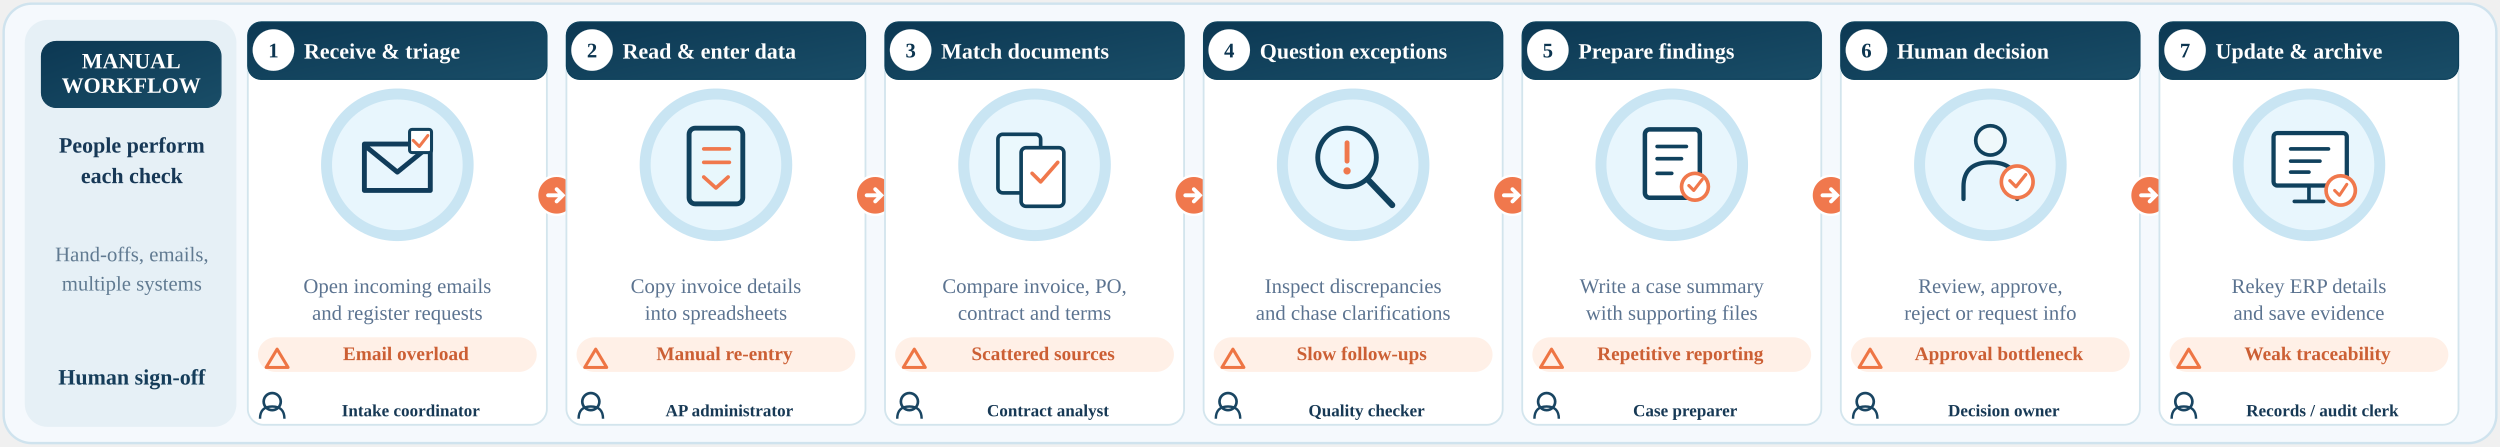
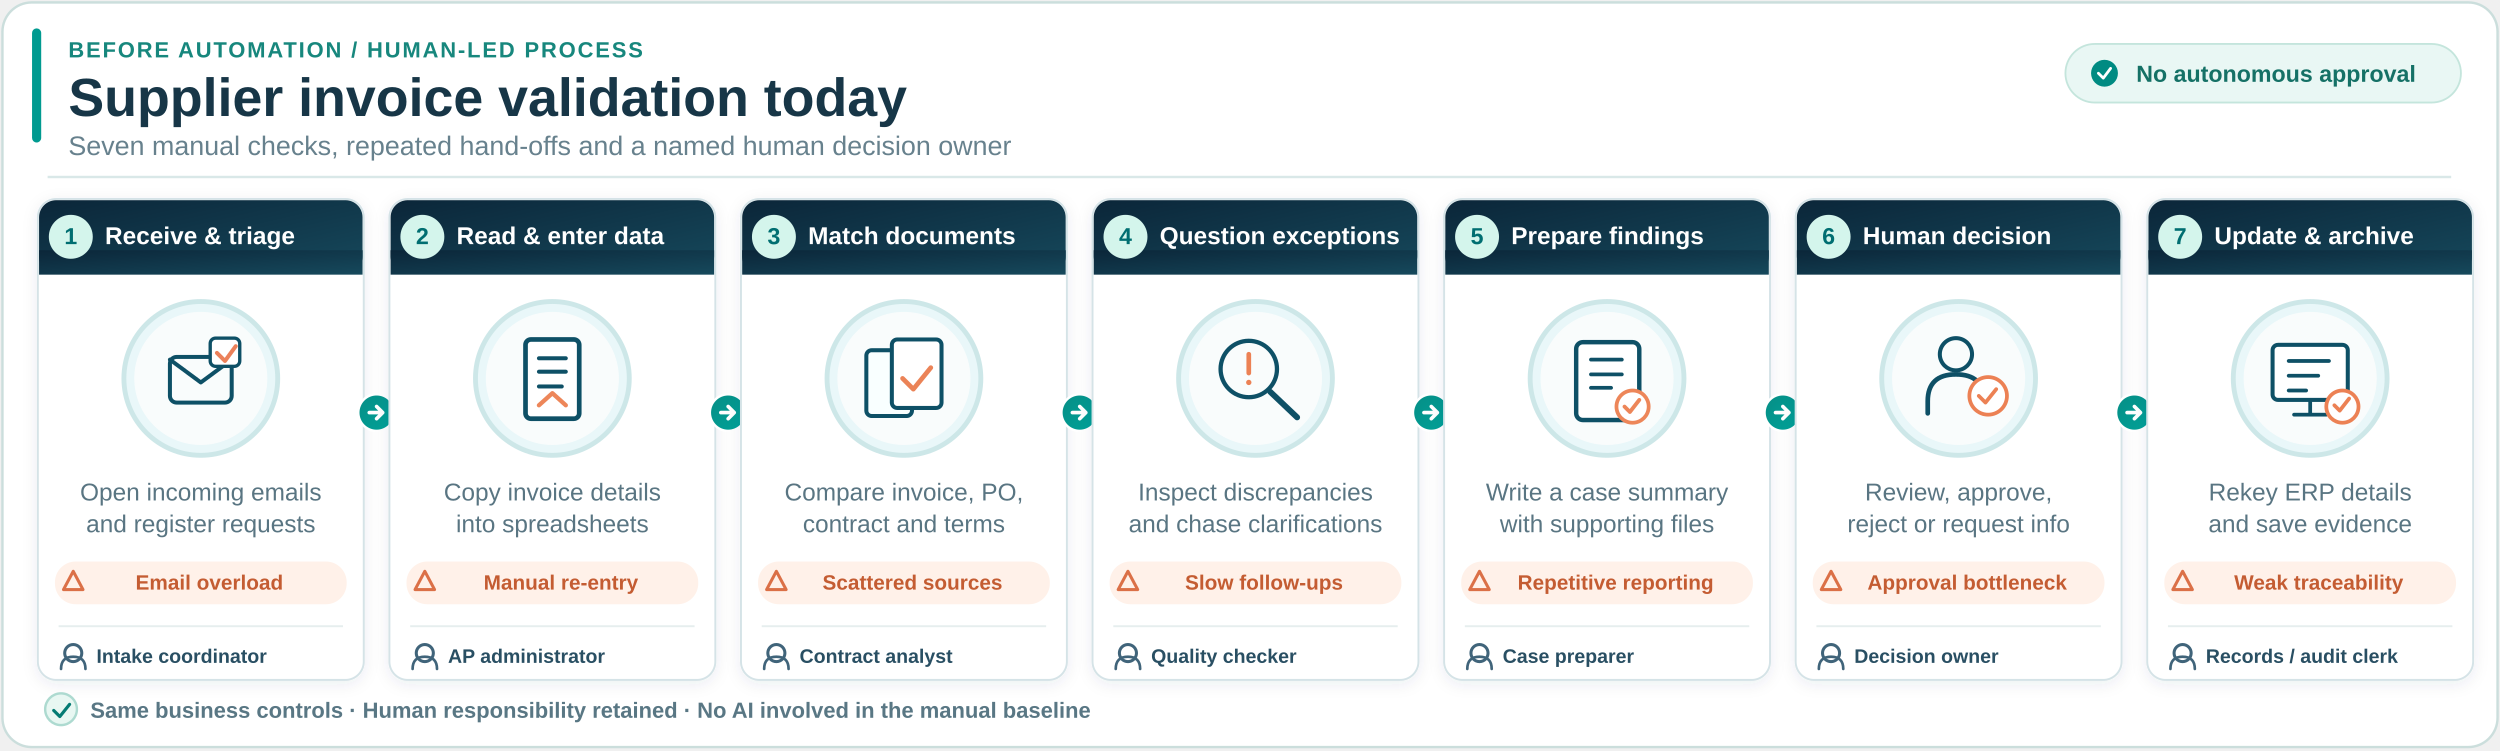
- <svg xmlns="http://www.w3.org/2000/svg" width="2048" height="366" viewBox="0 0 2048 366" role="img" aria-labelledby="title desc">
+ <svg xmlns="http://www.w3.org/2000/svg" font-family="Barlow, Segoe UI, Arial, sans-serif" width="2048" height="615" viewBox="0 0 2048 615" role="img" aria-labelledby="title desc">
  <defs>
    <linearGradient id="navy" x1="0" y1="0" x2="1" y2="1">
-       <stop stop-color="#0c3853" />
-       <stop offset="1" stop-color="#194d67" />
+       <stop stop-color="#0b2639" />
+       <stop offset="1" stop-color="#16495c" />
    </linearGradient>
+     <linearGradient id="teal" x1="0" y1="0" x2="1" y2="1">
+       <stop stop-color="#068d85" />
+       <stop offset="1" stop-color="#00a49a" />
+     </linearGradient>
+     <linearGradient id="header" x1="0" y1="0" x2="1" y2="1">
+       <stop stop-color="#fff" />
+       <stop offset="1" stop-color="#f1f9f9" />
+     </linearGradient>
+     <filter id="shadow" x="-30%" y="-30%" width="160%" height="160%">
+       <feDropShadow dx="0" dy="3" stdDeviation="6" flood-color="#174e5c" flood-opacity=".08" />
+     </filter>
  </defs>
-   <rect x="3" y="3" width="2042" height="360" rx="23" fill="#f5f9fd" stroke="#cfe3ee" stroke-width="2" />
-   <rect x="21" y="17" width="172" height="332" rx="18" fill="#e6f0f6" stroke="#e6f0f6" stroke-width="1.4" />
-   <rect x="34" y="34" width="147" height="54" rx="12" fill="url(#navy)" stroke="url(#navy)" stroke-width="1" />
-   <text x="107.5" y="56" text-anchor="middle" font-size="18" font-weight="850" fill="#fff">MANUAL</text>
-   <text x="107.5" y="76" text-anchor="middle" font-size="18" font-weight="850" fill="#fff">WORKFLOW</text>
-   <text x="108" y="125" text-anchor="middle" font-size="18" font-weight="750" fill="#173856">People perform</text>
-   <text x="108" y="150" text-anchor="middle" font-size="18" font-weight="750" fill="#173856">each check</text>
-   <text x="108" y="214" text-anchor="middle" font-size="17" font-weight="500" fill="#607a91">Hand-offs, emails,</text>
-   <text x="108" y="238" text-anchor="middle" font-size="17" font-weight="500" fill="#607a91">multiple systems</text>
-   <text x="108" y="315" text-anchor="middle" font-size="18" font-weight="750" fill="#153d5a">Human sign-off</text>
-   <rect x="203" y="18" width="245" height="330" rx="13" fill="#fff" stroke="#d3e5ed" stroke-width="1.5" />
-   <rect x="203" y="18" width="245" height="47" rx="11" fill="url(#navy)" stroke="#0b3f5a" stroke-width="1" />
-   <circle cx="224" cy="41" r="17" fill="#fff" stroke="#fff" stroke-width="0.1" />
-   <text x="224" y="47" text-anchor="middle" font-size="17" font-weight="850" fill="#0c3550">1</text>
-   <text x="249" y="48" text-anchor="start" font-size="18" font-weight="750" fill="#fff">Receive &amp; triage</text>
-   <circle cx="325.5" cy="135" r="58" fill="#e8f6fd" stroke="#c9e5f3" stroke-width="9" />
-   <path d="M298.5 118h54v38h-54z M298.5 119l27 22 27 -22" fill="none" stroke="#103c5a" stroke-width="4" stroke-linecap="round" stroke-linejoin="round" />
-   <rect x="335.5" y="106" width="18" height="19" rx="2" fill="#fff" stroke="#12415d" stroke-width="2.5" />
-   <path d="M338.5 115l5 5 7 -9" fill="none" stroke="#f0784c" stroke-width="2.5" stroke-linecap="round" stroke-linejoin="round" />
-   <text x="325.5" y="240" text-anchor="middle" font-size="17" font-weight="500" fill="#5b7390">Open incoming emails</text>
-   <text x="325.5" y="262" text-anchor="middle" font-size="17" font-weight="500" fill="#5b7390">and register requests</text>
-   <rect x="212" y="277" width="227" height="27" rx="14" fill="#fff0e7" stroke="#fff0e7" stroke-width="1.4" />
-   <path d="M227 286l9 15h-18z" fill="none" stroke="#ee7544" stroke-width="2.5" stroke-linejoin="round" />
-   <text x="332.5" y="295" text-anchor="middle" font-size="15.8" font-weight="760" fill="#cc5f34">Email overload</text>
-   <circle cx="223" cy="329" r="7" fill="none" stroke="#194562" stroke-width="2.2" />
-   <path d="M213 343q0 -10 10 -10t10 10" fill="none" stroke="#194562" stroke-width="2" />
-   <text x="336.5" y="341" text-anchor="middle" font-size="14" font-weight="800" fill="#173955">Intake coordinator</text>
-   <circle cx="456" cy="160" r="16" fill="#f0784d" stroke="#fff" stroke-width="2" />
-   <path d="M449 160h12m-5 -5l5 5 -5 5" stroke="#fff" stroke-width="3.2" fill="none" stroke-linecap="round" />
-   <rect x="464" y="18" width="245" height="330" rx="13" fill="#fff" stroke="#d3e5ed" stroke-width="1.5" />
-   <rect x="464" y="18" width="245" height="47" rx="11" fill="url(#navy)" stroke="#0b3f5a" stroke-width="1" />
-   <circle cx="485" cy="41" r="17" fill="#fff" stroke="#fff" stroke-width="0.1" />
-   <text x="485" y="47" text-anchor="middle" font-size="17" font-weight="850" fill="#0c3550">2</text>
-   <text x="510" y="48" text-anchor="start" font-size="18" font-weight="750" fill="#fff">Read &amp; enter data</text>
-   <circle cx="586.5" cy="135" r="58" fill="#e8f6fd" stroke="#c9e5f3" stroke-width="9" />
-   <rect x="564.5" y="105" width="44" height="62" rx="5" fill="#e8f7fc" stroke="#10415d" stroke-width="4" />
-   <path d="M576.5 122h21 M576.5 133h21 M576.5 145l10 9 10 -9" fill="none" stroke="#f0784c" stroke-width="3" stroke-linecap="round" stroke-linejoin="round" />
-   <text x="586.5" y="240" text-anchor="middle" font-size="17" font-weight="500" fill="#5b7390">Copy invoice details</text>
-   <text x="586.5" y="262" text-anchor="middle" font-size="17" font-weight="500" fill="#5b7390">into spreadsheets</text>
-   <rect x="473" y="277" width="227" height="27" rx="14" fill="#fff0e7" stroke="#fff0e7" stroke-width="1.4" />
-   <path d="M488 286l9 15h-18z" fill="none" stroke="#ee7544" stroke-width="2.5" stroke-linejoin="round" />
-   <text x="593.5" y="295" text-anchor="middle" font-size="15.8" font-weight="760" fill="#cc5f34">Manual re-entry</text>
-   <circle cx="484" cy="329" r="7" fill="none" stroke="#194562" stroke-width="2.2" />
-   <path d="M474 343q0 -10 10 -10t10 10" fill="none" stroke="#194562" stroke-width="2" />
-   <text x="597.5" y="341" text-anchor="middle" font-size="14" font-weight="800" fill="#173955">AP administrator</text>
-   <circle cx="717" cy="160" r="16" fill="#f0784d" stroke="#fff" stroke-width="2" />
-   <path d="M710 160h12m-5 -5l5 5 -5 5" stroke="#fff" stroke-width="3.2" fill="none" stroke-linecap="round" />
-   <rect x="725" y="18" width="245" height="330" rx="13" fill="#fff" stroke="#d3e5ed" stroke-width="1.5" />
-   <rect x="725" y="18" width="245" height="47" rx="11" fill="url(#navy)" stroke="#0b3f5a" stroke-width="1" />
-   <circle cx="746" cy="41" r="17" fill="#fff" stroke="#fff" stroke-width="0.1" />
-   <text x="746" y="47" text-anchor="middle" font-size="17" font-weight="850" fill="#0c3550">3</text>
-   <text x="771" y="48" text-anchor="start" font-size="18" font-weight="750" fill="#fff">Match documents</text>
-   <circle cx="847.5" cy="135" r="58" fill="#e8f6fd" stroke="#c9e5f3" stroke-width="9" />
-   <rect x="817.5" y="110" width="35" height="48" rx="4" fill="#ebf9fd" stroke="#10415d" stroke-width="3" />
-   <rect x="836.5" y="121" width="35" height="48" rx="4" fill="#fff" stroke="#10415d" stroke-width="3" />
-   <path d="M845.5 142l7 7 14 -16" fill="none" stroke="#f0784c" stroke-width="3" stroke-linecap="round" stroke-linejoin="round" />
-   <text x="847.5" y="240" text-anchor="middle" font-size="17" font-weight="500" fill="#5b7390">Compare invoice, PO,</text>
-   <text x="847.5" y="262" text-anchor="middle" font-size="17" font-weight="500" fill="#5b7390">contract and terms</text>
-   <rect x="734" y="277" width="227" height="27" rx="14" fill="#fff0e7" stroke="#fff0e7" stroke-width="1.4" />
-   <path d="M749 286l9 15h-18z" fill="none" stroke="#ee7544" stroke-width="2.5" stroke-linejoin="round" />
-   <text x="854.5" y="295" text-anchor="middle" font-size="15.8" font-weight="760" fill="#cc5f34">Scattered sources</text>
-   <circle cx="745" cy="329" r="7" fill="none" stroke="#194562" stroke-width="2.2" />
-   <path d="M735 343q0 -10 10 -10t10 10" fill="none" stroke="#194562" stroke-width="2" />
-   <text x="858.5" y="341" text-anchor="middle" font-size="14" font-weight="800" fill="#173955">Contract analyst</text>
-   <circle cx="978" cy="160" r="16" fill="#f0784d" stroke="#fff" stroke-width="2" />
-   <path d="M971 160h12m-5 -5l5 5 -5 5" stroke="#fff" stroke-width="3.2" fill="none" stroke-linecap="round" />
-   <rect x="986" y="18" width="245" height="330" rx="13" fill="#fff" stroke="#d3e5ed" stroke-width="1.5" />
-   <rect x="986" y="18" width="245" height="47" rx="11" fill="url(#navy)" stroke="#0b3f5a" stroke-width="1" />
-   <circle cx="1007" cy="41" r="17" fill="#fff" stroke="#fff" stroke-width="0.1" />
-   <text x="1007" y="47" text-anchor="middle" font-size="17" font-weight="850" fill="#0c3550">4</text>
-   <text x="1032" y="48" text-anchor="start" font-size="18" font-weight="750" fill="#fff">Question exceptions</text>
-   <circle cx="1108.5" cy="135" r="58" fill="#e8f6fd" stroke="#c9e5f3" stroke-width="9" />
-   <circle cx="1103.5" cy="129" r="24" fill="#eaf8ff" stroke="#10415d" stroke-width="4" />
-   <path d="M1120.5 147l20 21" fill="none" stroke="#10415d" stroke-width="5" stroke-linecap="round" stroke-linejoin="round" />
-   <path d="M1103.5 117v15" fill="none" stroke="#ef784d" stroke-width="4" stroke-linecap="round" stroke-linejoin="round" />
-   <circle cx="1103.5" cy="140" r="2" fill="#ef784d" stroke="#ef784d" stroke-width="2" />
-   <text x="1108.5" y="240" text-anchor="middle" font-size="17" font-weight="500" fill="#5b7390">Inspect discrepancies</text>
-   <text x="1108.5" y="262" text-anchor="middle" font-size="17" font-weight="500" fill="#5b7390">and chase clarifications</text>
-   <rect x="995" y="277" width="227" height="27" rx="14" fill="#fff0e7" stroke="#fff0e7" stroke-width="1.4" />
-   <path d="M1010 286l9 15h-18z" fill="none" stroke="#ee7544" stroke-width="2.5" stroke-linejoin="round" />
-   <text x="1115.5" y="295" text-anchor="middle" font-size="15.8" font-weight="760" fill="#cc5f34">Slow follow-ups</text>
-   <circle cx="1006" cy="329" r="7" fill="none" stroke="#194562" stroke-width="2.2" />
-   <path d="M996 343q0 -10 10 -10t10 10" fill="none" stroke="#194562" stroke-width="2" />
-   <text x="1119.5" y="341" text-anchor="middle" font-size="14" font-weight="800" fill="#173955">Quality checker</text>
-   <circle cx="1239" cy="160" r="16" fill="#f0784d" stroke="#fff" stroke-width="2" />
-   <path d="M1232 160h12m-5 -5l5 5 -5 5" stroke="#fff" stroke-width="3.2" fill="none" stroke-linecap="round" />
-   <rect x="1247" y="18" width="245" height="330" rx="13" fill="#fff" stroke="#d3e5ed" stroke-width="1.5" />
-   <rect x="1247" y="18" width="245" height="47" rx="11" fill="url(#navy)" stroke="#0b3f5a" stroke-width="1" />
-   <circle cx="1268" cy="41" r="17" fill="#fff" stroke="#fff" stroke-width="0.1" />
-   <text x="1268" y="47" text-anchor="middle" font-size="17" font-weight="850" fill="#0c3550">5</text>
-   <text x="1293" y="48" text-anchor="start" font-size="18" font-weight="750" fill="#fff">Prepare findings</text>
-   <circle cx="1369.5" cy="135" r="58" fill="#e8f6fd" stroke="#c9e5f3" stroke-width="9" />
-   <rect x="1347.5" y="106" width="45" height="56" rx="4" fill="#fff" stroke="#10415d" stroke-width="3.7" />
-   <path d="M1357.5 120h24 M1357.5 130h20 M1357.5 142h12" fill="none" stroke="#10415d" stroke-width="3" stroke-linecap="round" stroke-linejoin="round" />
-   <circle cx="1388.5" cy="153" r="11" fill="#fff" stroke="#f0784c" stroke-width="3" />
-   <path d="M1383.5 152l4 4 7 -9" fill="none" stroke="#f0784c" stroke-width="2.6" stroke-linecap="round" stroke-linejoin="round" />
-   <text x="1369.5" y="240" text-anchor="middle" font-size="17" font-weight="500" fill="#5b7390">Write a case summary</text>
-   <text x="1369.5" y="262" text-anchor="middle" font-size="17" font-weight="500" fill="#5b7390">with supporting files</text>
-   <rect x="1256" y="277" width="227" height="27" rx="14" fill="#fff0e7" stroke="#fff0e7" stroke-width="1.4" />
-   <path d="M1271 286l9 15h-18z" fill="none" stroke="#ee7544" stroke-width="2.5" stroke-linejoin="round" />
-   <text x="1376.5" y="295" text-anchor="middle" font-size="15.8" font-weight="760" fill="#cc5f34">Repetitive reporting</text>
-   <circle cx="1267" cy="329" r="7" fill="none" stroke="#194562" stroke-width="2.2" />
-   <path d="M1257 343q0 -10 10 -10t10 10" fill="none" stroke="#194562" stroke-width="2" />
-   <text x="1380.5" y="341" text-anchor="middle" font-size="14" font-weight="800" fill="#173955">Case preparer</text>
-   <circle cx="1500" cy="160" r="16" fill="#f0784d" stroke="#fff" stroke-width="2" />
-   <path d="M1493 160h12m-5 -5l5 5 -5 5" stroke="#fff" stroke-width="3.2" fill="none" stroke-linecap="round" />
-   <rect x="1508" y="18" width="245" height="330" rx="13" fill="#fff" stroke="#d3e5ed" stroke-width="1.5" />
-   <rect x="1508" y="18" width="245" height="47" rx="11" fill="url(#navy)" stroke="#0b3f5a" stroke-width="1" />
-   <circle cx="1529" cy="41" r="17" fill="#fff" stroke="#fff" stroke-width="0.1" />
-   <text x="1529" y="47" text-anchor="middle" font-size="17" font-weight="850" fill="#0c3550">6</text>
-   <text x="1554" y="48" text-anchor="start" font-size="18" font-weight="750" fill="#fff">Human decision</text>
-   <circle cx="1630.5" cy="135" r="58" fill="#e8f6fd" stroke="#c9e5f3" stroke-width="9" />
-   <circle cx="1630.5" cy="115" r="12" fill="#eff8fb" stroke="#10415d" stroke-width="3" />
-   <path d="M1608.5 163v-10q0 -20 22 -20t22 20v10" fill="none" stroke="#10415d" stroke-width="3.5" stroke-linecap="round" stroke-linejoin="round" />
-   <circle cx="1652.5" cy="149" r="13" fill="#fff" stroke="#f0784c" stroke-width="3" />
-   <path d="M1646.5 148l5 5 8 -10" fill="none" stroke="#f0784c" stroke-width="2.7" stroke-linecap="round" stroke-linejoin="round" />
-   <text x="1630.5" y="240" text-anchor="middle" font-size="17" font-weight="500" fill="#5b7390">Review, approve,</text>
-   <text x="1630.5" y="262" text-anchor="middle" font-size="17" font-weight="500" fill="#5b7390">reject or request info</text>
-   <rect x="1517" y="277" width="227" height="27" rx="14" fill="#fff0e7" stroke="#fff0e7" stroke-width="1.4" />
-   <path d="M1532 286l9 15h-18z" fill="none" stroke="#ee7544" stroke-width="2.5" stroke-linejoin="round" />
-   <text x="1637.5" y="295" text-anchor="middle" font-size="15.8" font-weight="760" fill="#cc5f34">Approval bottleneck</text>
-   <circle cx="1528" cy="329" r="7" fill="none" stroke="#194562" stroke-width="2.2" />
-   <path d="M1518 343q0 -10 10 -10t10 10" fill="none" stroke="#194562" stroke-width="2" />
-   <text x="1641.5" y="341" text-anchor="middle" font-size="14" font-weight="800" fill="#173955">Decision owner</text>
-   <circle cx="1761" cy="160" r="16" fill="#f0784d" stroke="#fff" stroke-width="2" />
-   <path d="M1754 160h12m-5 -5l5 5 -5 5" stroke="#fff" stroke-width="3.2" fill="none" stroke-linecap="round" />
-   <rect x="1769" y="18" width="245" height="330" rx="13" fill="#fff" stroke="#d3e5ed" stroke-width="1.5" />
-   <rect x="1769" y="18" width="245" height="47" rx="11" fill="url(#navy)" stroke="#0b3f5a" stroke-width="1" />
-   <circle cx="1790" cy="41" r="17" fill="#fff" stroke="#fff" stroke-width="0.1" />
-   <text x="1790" y="47" text-anchor="middle" font-size="17" font-weight="850" fill="#0c3550">7</text>
-   <text x="1815" y="48" text-anchor="start" font-size="18" font-weight="750" fill="#fff">Update &amp; archive</text>
-   <circle cx="1891.5" cy="135" r="58" fill="#e8f6fd" stroke="#c9e5f3" stroke-width="9" />
-   <rect x="1862.5" y="109" width="60" height="43" rx="3" fill="#fff" stroke="#10415d" stroke-width="3.5" />
-   <path d="M1876.5 122h31 M1876.5 132h24 M1876.5 141h15 M1891.5 153v11 M1879.5 165h24" fill="none" stroke="#10415d" stroke-width="3" stroke-linecap="round" stroke-linejoin="round" />
-   <circle cx="1917.5" cy="156" r="12" fill="#fff" stroke="#f0784c" stroke-width="3" />
-   <path d="M1912.5 156l4 4 6 -9" fill="none" stroke="#f0784c" stroke-width="2.5" stroke-linecap="round" stroke-linejoin="round" />
-   <text x="1891.5" y="240" text-anchor="middle" font-size="17" font-weight="500" fill="#5b7390">Rekey ERP details</text>
-   <text x="1891.5" y="262" text-anchor="middle" font-size="17" font-weight="500" fill="#5b7390">and save evidence</text>
-   <rect x="1778" y="277" width="227" height="27" rx="14" fill="#fff0e7" stroke="#fff0e7" stroke-width="1.4" />
-   <path d="M1793 286l9 15h-18z" fill="none" stroke="#ee7544" stroke-width="2.5" stroke-linejoin="round" />
-   <text x="1898.5" y="295" text-anchor="middle" font-size="15.8" font-weight="760" fill="#cc5f34">Weak traceability</text>
-   <circle cx="1789" cy="329" r="7" fill="none" stroke="#194562" stroke-width="2.2" />
-   <path d="M1779 343q0 -10 10 -10t10 10" fill="none" stroke="#194562" stroke-width="2" />
-   <text x="1902.5" y="341" text-anchor="middle" font-size="14" font-weight="800" fill="#173955">Records / audit clerk</text>
+   <rect x="2" y="2" width="2044" height="610" rx="24" fill="#fff" stroke="#cbdedc" stroke-width="2" />
+   <rect x="27" y="24" width="6" height="92" rx="3" fill="#009a90" stroke="#009a90" stroke-width="1.5" />
+   <text x="56" y="47" text-anchor="start" font-size="18" font-weight="800" letter-spacing="1.5" fill="#17877d">BEFORE AUTOMATION  /  HUMAN-LED PROCESS</text>
+   <text x="56" y="95" text-anchor="start" font-size="44" font-weight="800" letter-spacing="0" fill="#173647">Supplier invoice validation today</text>
+   <text x="56" y="127" text-anchor="start" font-size="22" font-weight="500" letter-spacing="0" fill="#67818d">Seven manual checks, repeated hand-offs and a named human decision owner</text>
+   <rect x="1692" y="36" width="324" height="48" rx="24" fill="#e9f7f4" stroke="#c4e5dc" stroke-width="1.5" />
+   <circle cx="1724" cy="60" r="11" fill="#008b82" stroke="none" stroke-width="1.7" />
+   <path d="M1719 60l4 4 6 -8" fill="none" stroke="#fff" stroke-width="2.3" stroke-linejoin="round" stroke-linecap="round" />
+   <text x="1750" y="67" text-anchor="start" font-size="19" font-weight="750" letter-spacing="0" fill="#157166">No autonomous approval</text>
+   <path d="M39 145H2008" stroke="#d9e8e8" stroke-width="2" />
+   <g filter="url(#shadow)">
+     <rect x="31" y="163" width="267" height="394" rx="15" fill="#ffffff" stroke="#d5e3e7" stroke-width="1.6" />
+   </g>
+   <rect x="32" y="164" width="265" height="60" rx="14" fill="url(#navy)" stroke="none" stroke-width="0" />
+   <rect x="32" y="205" width="265" height="20" rx="0" fill="url(#navy)" stroke="none" stroke-width="0" />
+   <circle cx="58" cy="194" r="18" fill="#d4f5ec" stroke="none" stroke-width="1.7" />
+   <text x="58" y="200" text-anchor="middle" font-size="19" font-weight="850" letter-spacing="0" fill="#006e71">1</text>
+   <text x="86" y="200" text-anchor="start" font-size="20" font-weight="760" letter-spacing="0" fill="#fff">Receive &amp; triage</text>
+   <circle cx="164.5" cy="310" r="63" fill="#e9f7f9" stroke="#cde7e8" stroke-width="4" />
+   <circle cx="164.5" cy="310" r="54" fill="#f9fcfc" stroke="#f9fcfc" stroke-width="1" />
+   <g transform="translate(164.5 310) scale(1.1)">
+     <rect x="-23" y="-16" width="46" height="34" rx="5" fill="none" stroke="#0e5066" stroke-width="3" />
+     <path d="M-23 -14 L0 3 23 -14" fill="none" stroke="#0e5066" stroke-width="3" stroke-linejoin="round" stroke-linecap="round" />
+     <rect x="7" y="-30" width="22" height="21" rx="4" fill="#fff" stroke="#0e5066" stroke-width="2.5" />
+     <path d="M12 -19 l6 6 8 -11" fill="none" stroke="#eb815a" stroke-width="3" stroke-linejoin="round" stroke-linecap="round" />
+   </g>
+   <text x="164.5" y="410" text-anchor="middle" font-size="20" font-weight="500" letter-spacing="0" fill="#597582">Open incoming emails</text>
+   <text x="164.5" y="436" text-anchor="middle" font-size="20" font-weight="500" letter-spacing="0" fill="#597582">and register requests</text>
+   <rect x="45" y="460" width="239" height="35" rx="17" fill="#fff1e9" stroke="#fff1e9" stroke-width="0" />
+   <path d="M60 468l8 15h-16z" fill="none" stroke="#db7047" stroke-width="2.5" stroke-linejoin="round" stroke-linecap="round" />
+   <text x="171.5" y="483" text-anchor="middle" font-size="17" font-weight="750" letter-spacing="0" fill="#c45c32">Email overload</text>
+   <path d="M48 513H281" stroke="#e6eeee" stroke-width="1.6" />
+   <circle cx="60" cy="535" r="7" fill="none" stroke="#40647a" stroke-width="2.5" />
+   <path d="M50 548q0 -10 10 -10t10 10" fill="none" stroke="#40647a" stroke-width="2.2" stroke-linejoin="round" stroke-linecap="round" />
+   <text x="79" y="543" text-anchor="start" font-size="16" font-weight="730" letter-spacing="0" fill="#294f63">Intake coordinator</text>
+   <circle cx="308.5" cy="338" r="15" fill="url(#teal)" stroke="#fff" stroke-width="2" />
+   <path d="M302.5 338h11 m-5 -5l5 5 -5 5" fill="none" stroke="#fff" stroke-width="3" stroke-linejoin="round" stroke-linecap="round" />
+   <g filter="url(#shadow)">
+     <rect x="319" y="163" width="267" height="394" rx="15" fill="#ffffff" stroke="#d5e3e7" stroke-width="1.6" />
+   </g>
+   <rect x="320" y="164" width="265" height="60" rx="14" fill="url(#navy)" stroke="none" stroke-width="0" />
+   <rect x="320" y="205" width="265" height="20" rx="0" fill="url(#navy)" stroke="none" stroke-width="0" />
+   <circle cx="346" cy="194" r="18" fill="#d4f5ec" stroke="none" stroke-width="1.7" />
+   <text x="346" y="200" text-anchor="middle" font-size="19" font-weight="850" letter-spacing="0" fill="#006e71">2</text>
+   <text x="374" y="200" text-anchor="start" font-size="20" font-weight="760" letter-spacing="0" fill="#fff">Read &amp; enter data</text>
+   <circle cx="452.5" cy="310" r="63" fill="#e9f7f9" stroke="#cde7e8" stroke-width="4" />
+   <circle cx="452.5" cy="310" r="54" fill="#f9fcfc" stroke="#f9fcfc" stroke-width="1" />
+   <g transform="translate(452.5 310) scale(1.1)">
+     <rect x="-20" y="-29" width="40" height="59" rx="4" fill="#fff" stroke="#0e5066" stroke-width="3.5" />
+     <path d="M-10 -15h20m-20 10h20m-20 11h17" fill="none" stroke="#0e5066" stroke-width="3" stroke-linejoin="round" stroke-linecap="round" />
+     <path d="M-10 20l10 -9 10 9" fill="none" stroke="#ed8659" stroke-width="3.2" stroke-linejoin="round" stroke-linecap="round" />
+   </g>
+   <text x="452.5" y="410" text-anchor="middle" font-size="20" font-weight="500" letter-spacing="0" fill="#597582">Copy invoice details</text>
+   <text x="452.5" y="436" text-anchor="middle" font-size="20" font-weight="500" letter-spacing="0" fill="#597582">into spreadsheets</text>
+   <rect x="333" y="460" width="239" height="35" rx="17" fill="#fff1e9" stroke="#fff1e9" stroke-width="0" />
+   <path d="M348 468l8 15h-16z" fill="none" stroke="#db7047" stroke-width="2.5" stroke-linejoin="round" stroke-linecap="round" />
+   <text x="459.5" y="483" text-anchor="middle" font-size="17" font-weight="750" letter-spacing="0" fill="#c45c32">Manual re-entry</text>
+   <path d="M336 513H569" stroke="#e6eeee" stroke-width="1.6" />
+   <circle cx="348" cy="535" r="7" fill="none" stroke="#40647a" stroke-width="2.5" />
+   <path d="M338 548q0 -10 10 -10t10 10" fill="none" stroke="#40647a" stroke-width="2.2" stroke-linejoin="round" stroke-linecap="round" />
+   <text x="367" y="543" text-anchor="start" font-size="16" font-weight="730" letter-spacing="0" fill="#294f63">AP administrator</text>
+   <circle cx="596.5" cy="338" r="15" fill="url(#teal)" stroke="#fff" stroke-width="2" />
+   <path d="M590.5 338h11 m-5 -5l5 5 -5 5" fill="none" stroke="#fff" stroke-width="3" stroke-linejoin="round" stroke-linecap="round" />
+   <g filter="url(#shadow)">
+     <rect x="607" y="163" width="267" height="394" rx="15" fill="#ffffff" stroke="#d5e3e7" stroke-width="1.6" />
+   </g>
+   <rect x="608" y="164" width="265" height="60" rx="14" fill="url(#navy)" stroke="none" stroke-width="0" />
+   <rect x="608" y="205" width="265" height="20" rx="0" fill="url(#navy)" stroke="none" stroke-width="0" />
+   <circle cx="634" cy="194" r="18" fill="#d4f5ec" stroke="none" stroke-width="1.7" />
+   <text x="634" y="200" text-anchor="middle" font-size="19" font-weight="850" letter-spacing="0" fill="#006e71">3</text>
+   <text x="662" y="200" text-anchor="start" font-size="20" font-weight="760" letter-spacing="0" fill="#fff">Match documents</text>
+   <circle cx="740.5" cy="310" r="63" fill="#e9f7f9" stroke="#cde7e8" stroke-width="4" />
+   <circle cx="740.5" cy="310" r="54" fill="#f9fcfc" stroke="#f9fcfc" stroke-width="1" />
+   <g transform="translate(740.5 310) scale(1.1)">
+     <rect x="-28" y="-21" width="34" height="49" rx="4" fill="#f9ffff" stroke="#0e5066" stroke-width="3" />
+     <rect x="-9" y="-29" width="37" height="51" rx="4" fill="#fff" stroke="#0e5066" stroke-width="3" />
+     <path d="M-1 0 l8 8 13 -16" fill="none" stroke="#eb8357" stroke-width="3.5" stroke-linejoin="round" stroke-linecap="round" />
+   </g>
+   <text x="740.5" y="410" text-anchor="middle" font-size="20" font-weight="500" letter-spacing="0" fill="#597582">Compare invoice, PO,</text>
+   <text x="740.5" y="436" text-anchor="middle" font-size="20" font-weight="500" letter-spacing="0" fill="#597582">contract and terms</text>
+   <rect x="621" y="460" width="239" height="35" rx="17" fill="#fff1e9" stroke="#fff1e9" stroke-width="0" />
+   <path d="M636 468l8 15h-16z" fill="none" stroke="#db7047" stroke-width="2.5" stroke-linejoin="round" stroke-linecap="round" />
+   <text x="747.5" y="483" text-anchor="middle" font-size="17" font-weight="750" letter-spacing="0" fill="#c45c32">Scattered sources</text>
+   <path d="M624 513H857" stroke="#e6eeee" stroke-width="1.6" />
+   <circle cx="636" cy="535" r="7" fill="none" stroke="#40647a" stroke-width="2.5" />
+   <path d="M626 548q0 -10 10 -10t10 10" fill="none" stroke="#40647a" stroke-width="2.2" stroke-linejoin="round" stroke-linecap="round" />
+   <text x="655" y="543" text-anchor="start" font-size="16" font-weight="730" letter-spacing="0" fill="#294f63">Contract analyst</text>
+   <circle cx="884.5" cy="338" r="15" fill="url(#teal)" stroke="#fff" stroke-width="2" />
+   <path d="M878.5 338h11 m-5 -5l5 5 -5 5" fill="none" stroke="#fff" stroke-width="3" stroke-linejoin="round" stroke-linecap="round" />
+   <g filter="url(#shadow)">
+     <rect x="895" y="163" width="267" height="394" rx="15" fill="#ffffff" stroke="#d5e3e7" stroke-width="1.6" />
+   </g>
+   <rect x="896" y="164" width="265" height="60" rx="14" fill="url(#navy)" stroke="none" stroke-width="0" />
+   <rect x="896" y="205" width="265" height="20" rx="0" fill="url(#navy)" stroke="none" stroke-width="0" />
+   <circle cx="922" cy="194" r="18" fill="#d4f5ec" stroke="none" stroke-width="1.7" />
+   <text x="922" y="200" text-anchor="middle" font-size="19" font-weight="850" letter-spacing="0" fill="#006e71">4</text>
+   <text x="950" y="200" text-anchor="start" font-size="20" font-weight="760" letter-spacing="0" fill="#fff">Question exceptions</text>
+   <circle cx="1028.5" cy="310" r="63" fill="#e9f7f9" stroke="#cde7e8" stroke-width="4" />
+   <circle cx="1028.5" cy="310" r="54" fill="#f9fcfc" stroke="#f9fcfc" stroke-width="1" />
+   <g transform="translate(1028.5 310) scale(1.1)">
+     <circle cx="-5" cy="-7" r="21" fill="none" stroke="#0e5066" stroke-width="3.2" />
+     <path d="M11 10l20 19" fill="none" stroke="#0e5066" stroke-width="4.4" stroke-linejoin="round" stroke-linecap="round" />
+     <path d="M-5 -18v14" fill="none" stroke="#ec8154" stroke-width="3.5" stroke-linejoin="round" stroke-linecap="round" />
+     <circle cx="-5" cy="3" r="2" fill="#ec8154" stroke="none" stroke-width="1.7" />
+   </g>
+   <text x="1028.5" y="410" text-anchor="middle" font-size="20" font-weight="500" letter-spacing="0" fill="#597582">Inspect discrepancies</text>
+   <text x="1028.5" y="436" text-anchor="middle" font-size="20" font-weight="500" letter-spacing="0" fill="#597582">and chase clarifications</text>
+   <rect x="909" y="460" width="239" height="35" rx="17" fill="#fff1e9" stroke="#fff1e9" stroke-width="0" />
+   <path d="M924 468l8 15h-16z" fill="none" stroke="#db7047" stroke-width="2.5" stroke-linejoin="round" stroke-linecap="round" />
+   <text x="1035.5" y="483" text-anchor="middle" font-size="17" font-weight="750" letter-spacing="0" fill="#c45c32">Slow follow-ups</text>
+   <path d="M912 513H1145" stroke="#e6eeee" stroke-width="1.6" />
+   <circle cx="924" cy="535" r="7" fill="none" stroke="#40647a" stroke-width="2.5" />
+   <path d="M914 548q0 -10 10 -10t10 10" fill="none" stroke="#40647a" stroke-width="2.2" stroke-linejoin="round" stroke-linecap="round" />
+   <text x="943" y="543" text-anchor="start" font-size="16" font-weight="730" letter-spacing="0" fill="#294f63">Quality checker</text>
+   <circle cx="1172.5" cy="338" r="15" fill="url(#teal)" stroke="#fff" stroke-width="2" />
+   <path d="M1166.5 338h11 m-5 -5l5 5 -5 5" fill="none" stroke="#fff" stroke-width="3" stroke-linejoin="round" stroke-linecap="round" />
+   <g filter="url(#shadow)">
+     <rect x="1183" y="163" width="267" height="394" rx="15" fill="#ffffff" stroke="#d5e3e7" stroke-width="1.6" />
+   </g>
+   <rect x="1184" y="164" width="265" height="60" rx="14" fill="url(#navy)" stroke="none" stroke-width="0" />
+   <rect x="1184" y="205" width="265" height="20" rx="0" fill="url(#navy)" stroke="none" stroke-width="0" />
+   <circle cx="1210" cy="194" r="18" fill="#d4f5ec" stroke="none" stroke-width="1.7" />
+   <text x="1210" y="200" text-anchor="middle" font-size="19" font-weight="850" letter-spacing="0" fill="#006e71">5</text>
+   <text x="1238" y="200" text-anchor="start" font-size="20" font-weight="760" letter-spacing="0" fill="#fff">Prepare findings</text>
+   <circle cx="1316.5" cy="310" r="63" fill="#e9f7f9" stroke="#cde7e8" stroke-width="4" />
+   <circle cx="1316.5" cy="310" r="54" fill="#f9fcfc" stroke="#f9fcfc" stroke-width="1" />
+   <g transform="translate(1316.5 310) scale(1.1)">
+     <rect x="-23" y="-27" width="47" height="58" rx="5" fill="#fff" stroke="#0e5066" stroke-width="3.3" />
+     <path d="M-12 -14h23m-23 11h23m-23 10h15" fill="none" stroke="#0e5066" stroke-width="2.8" stroke-linejoin="round" stroke-linecap="round" />
+     <circle cx="19" cy="21" r="12" fill="#fff" stroke="#ed8659" stroke-width="2.8" />
+     <path d="M13 21l4 4 7 -9" fill="none" stroke="#ed8659" stroke-width="2.9" stroke-linejoin="round" stroke-linecap="round" />
+   </g>
+   <text x="1316.5" y="410" text-anchor="middle" font-size="20" font-weight="500" letter-spacing="0" fill="#597582">Write a case summary</text>
+   <text x="1316.5" y="436" text-anchor="middle" font-size="20" font-weight="500" letter-spacing="0" fill="#597582">with supporting files</text>
+   <rect x="1197" y="460" width="239" height="35" rx="17" fill="#fff1e9" stroke="#fff1e9" stroke-width="0" />
+   <path d="M1212 468l8 15h-16z" fill="none" stroke="#db7047" stroke-width="2.5" stroke-linejoin="round" stroke-linecap="round" />
+   <text x="1323.5" y="483" text-anchor="middle" font-size="17" font-weight="750" letter-spacing="0" fill="#c45c32">Repetitive reporting</text>
+   <path d="M1200 513H1433" stroke="#e6eeee" stroke-width="1.6" />
+   <circle cx="1212" cy="535" r="7" fill="none" stroke="#40647a" stroke-width="2.5" />
+   <path d="M1202 548q0 -10 10 -10t10 10" fill="none" stroke="#40647a" stroke-width="2.2" stroke-linejoin="round" stroke-linecap="round" />
+   <text x="1231" y="543" text-anchor="start" font-size="16" font-weight="730" letter-spacing="0" fill="#294f63">Case preparer</text>
+   <circle cx="1460.5" cy="338" r="15" fill="url(#teal)" stroke="#fff" stroke-width="2" />
+   <path d="M1454.5 338h11 m-5 -5l5 5 -5 5" fill="none" stroke="#fff" stroke-width="3" stroke-linejoin="round" stroke-linecap="round" />
+   <g filter="url(#shadow)">
+     <rect x="1471" y="163" width="267" height="394" rx="15" fill="#ffffff" stroke="#d5e3e7" stroke-width="1.6" />
+   </g>
+   <rect x="1472" y="164" width="265" height="60" rx="14" fill="url(#navy)" stroke="none" stroke-width="0" />
+   <rect x="1472" y="205" width="265" height="20" rx="0" fill="url(#navy)" stroke="none" stroke-width="0" />
+   <circle cx="1498" cy="194" r="18" fill="#d4f5ec" stroke="none" stroke-width="1.7" />
+   <text x="1498" y="200" text-anchor="middle" font-size="19" font-weight="850" letter-spacing="0" fill="#006e71">6</text>
+   <text x="1526" y="200" text-anchor="start" font-size="20" font-weight="760" letter-spacing="0" fill="#fff">Human decision</text>
+   <circle cx="1604.5" cy="310" r="63" fill="#e9f7f9" stroke="#cde7e8" stroke-width="4" />
+   <circle cx="1604.5" cy="310" r="54" fill="#f9fcfc" stroke="#f9fcfc" stroke-width="1" />
+   <g transform="translate(1604.5 310) scale(1.1)">
+     <circle cx="-2" cy="-18" r="12" fill="none" stroke="#0e5066" stroke-width="3" />
+     <path d="M-23 26v-9q0 -20 21 -20t21 20v9" fill="none" stroke="#0e5066" stroke-width="3.5" stroke-linejoin="round" stroke-linecap="round" />
+     <circle cx="22" cy="13" r="14" fill="#fff" stroke="#ec8154" stroke-width="2.8" />
+     <path d="M15 13l5 5 8 -10" fill="none" stroke="#ec8154" stroke-width="2.8" stroke-linejoin="round" stroke-linecap="round" />
+   </g>
+   <text x="1604.5" y="410" text-anchor="middle" font-size="20" font-weight="500" letter-spacing="0" fill="#597582">Review, approve,</text>
+   <text x="1604.5" y="436" text-anchor="middle" font-size="20" font-weight="500" letter-spacing="0" fill="#597582">reject or request info</text>
+   <rect x="1485" y="460" width="239" height="35" rx="17" fill="#fff1e9" stroke="#fff1e9" stroke-width="0" />
+   <path d="M1500 468l8 15h-16z" fill="none" stroke="#db7047" stroke-width="2.5" stroke-linejoin="round" stroke-linecap="round" />
+   <text x="1611.5" y="483" text-anchor="middle" font-size="17" font-weight="750" letter-spacing="0" fill="#c45c32">Approval bottleneck</text>
+   <path d="M1488 513H1721" stroke="#e6eeee" stroke-width="1.6" />
+   <circle cx="1500" cy="535" r="7" fill="none" stroke="#40647a" stroke-width="2.5" />
+   <path d="M1490 548q0 -10 10 -10t10 10" fill="none" stroke="#40647a" stroke-width="2.2" stroke-linejoin="round" stroke-linecap="round" />
+   <text x="1519" y="543" text-anchor="start" font-size="16" font-weight="730" letter-spacing="0" fill="#294f63">Decision owner</text>
+   <circle cx="1748.5" cy="338" r="15" fill="url(#teal)" stroke="#fff" stroke-width="2" />
+   <path d="M1742.5 338h11 m-5 -5l5 5 -5 5" fill="none" stroke="#fff" stroke-width="3" stroke-linejoin="round" stroke-linecap="round" />
+   <g filter="url(#shadow)">
+     <rect x="1759" y="163" width="267" height="394" rx="15" fill="#ffffff" stroke="#d5e3e7" stroke-width="1.6" />
+   </g>
+   <rect x="1760" y="164" width="265" height="60" rx="14" fill="url(#navy)" stroke="none" stroke-width="0" />
+   <rect x="1760" y="205" width="265" height="20" rx="0" fill="url(#navy)" stroke="none" stroke-width="0" />
+   <circle cx="1786" cy="194" r="18" fill="#d4f5ec" stroke="none" stroke-width="1.7" />
+   <text x="1786" y="200" text-anchor="middle" font-size="19" font-weight="850" letter-spacing="0" fill="#006e71">7</text>
+   <text x="1814" y="200" text-anchor="start" font-size="20" font-weight="760" letter-spacing="0" fill="#fff">Update &amp; archive</text>
+   <circle cx="1892.5" cy="310" r="63" fill="#e9f7f9" stroke="#cde7e8" stroke-width="4" />
+   <circle cx="1892.5" cy="310" r="54" fill="#f9fcfc" stroke="#f9fcfc" stroke-width="1" />
+   <g transform="translate(1892.5 310) scale(1.1)">
+     <rect x="-28" y="-25" width="56" height="41" rx="4" fill="#fff" stroke="#0e5066" stroke-width="3" />
+     <path d="M-16 -13h30M-16 -2h22M-16 9h13 M0 17v10 M-12 27h24" fill="none" stroke="#0e5066" stroke-width="2.8" stroke-linejoin="round" stroke-linecap="round" />
+     <circle cx="24" cy="21" r="12" fill="#fff" stroke="#ec8154" stroke-width="2.8" />
+     <path d="M18 20l4 4 7 -9" fill="none" stroke="#ec8154" stroke-width="2.8" stroke-linejoin="round" stroke-linecap="round" />
+   </g>
+   <text x="1892.5" y="410" text-anchor="middle" font-size="20" font-weight="500" letter-spacing="0" fill="#597582">Rekey ERP details</text>
+   <text x="1892.5" y="436" text-anchor="middle" font-size="20" font-weight="500" letter-spacing="0" fill="#597582">and save evidence</text>
+   <rect x="1773" y="460" width="239" height="35" rx="17" fill="#fff1e9" stroke="#fff1e9" stroke-width="0" />
+   <path d="M1788 468l8 15h-16z" fill="none" stroke="#db7047" stroke-width="2.5" stroke-linejoin="round" stroke-linecap="round" />
+   <text x="1899.5" y="483" text-anchor="middle" font-size="17" font-weight="750" letter-spacing="0" fill="#c45c32">Weak traceability</text>
+   <path d="M1776 513H2009" stroke="#e6eeee" stroke-width="1.6" />
+   <circle cx="1788" cy="535" r="7" fill="none" stroke="#40647a" stroke-width="2.5" />
+   <path d="M1778 548q0 -10 10 -10t10 10" fill="none" stroke="#40647a" stroke-width="2.2" stroke-linejoin="round" stroke-linecap="round" />
+   <text x="1807" y="543" text-anchor="start" font-size="16" font-weight="730" letter-spacing="0" fill="#294f63">Records / audit clerk</text>
+   <circle cx="50" cy="581" r="13" fill="#e8f7f2" stroke="#addad0" stroke-width="2" />
+   <path d="M44 582l5 5 8 -10" fill="none" stroke="#047b73" stroke-width="2.6" stroke-linejoin="round" stroke-linecap="round" />
+   <text x="74" y="588" text-anchor="start" font-size="18" font-weight="600" letter-spacing="0" fill="#597784">Same business controls · Human responsibility retained · No AI involved in the manual baseline</text>
</svg>
